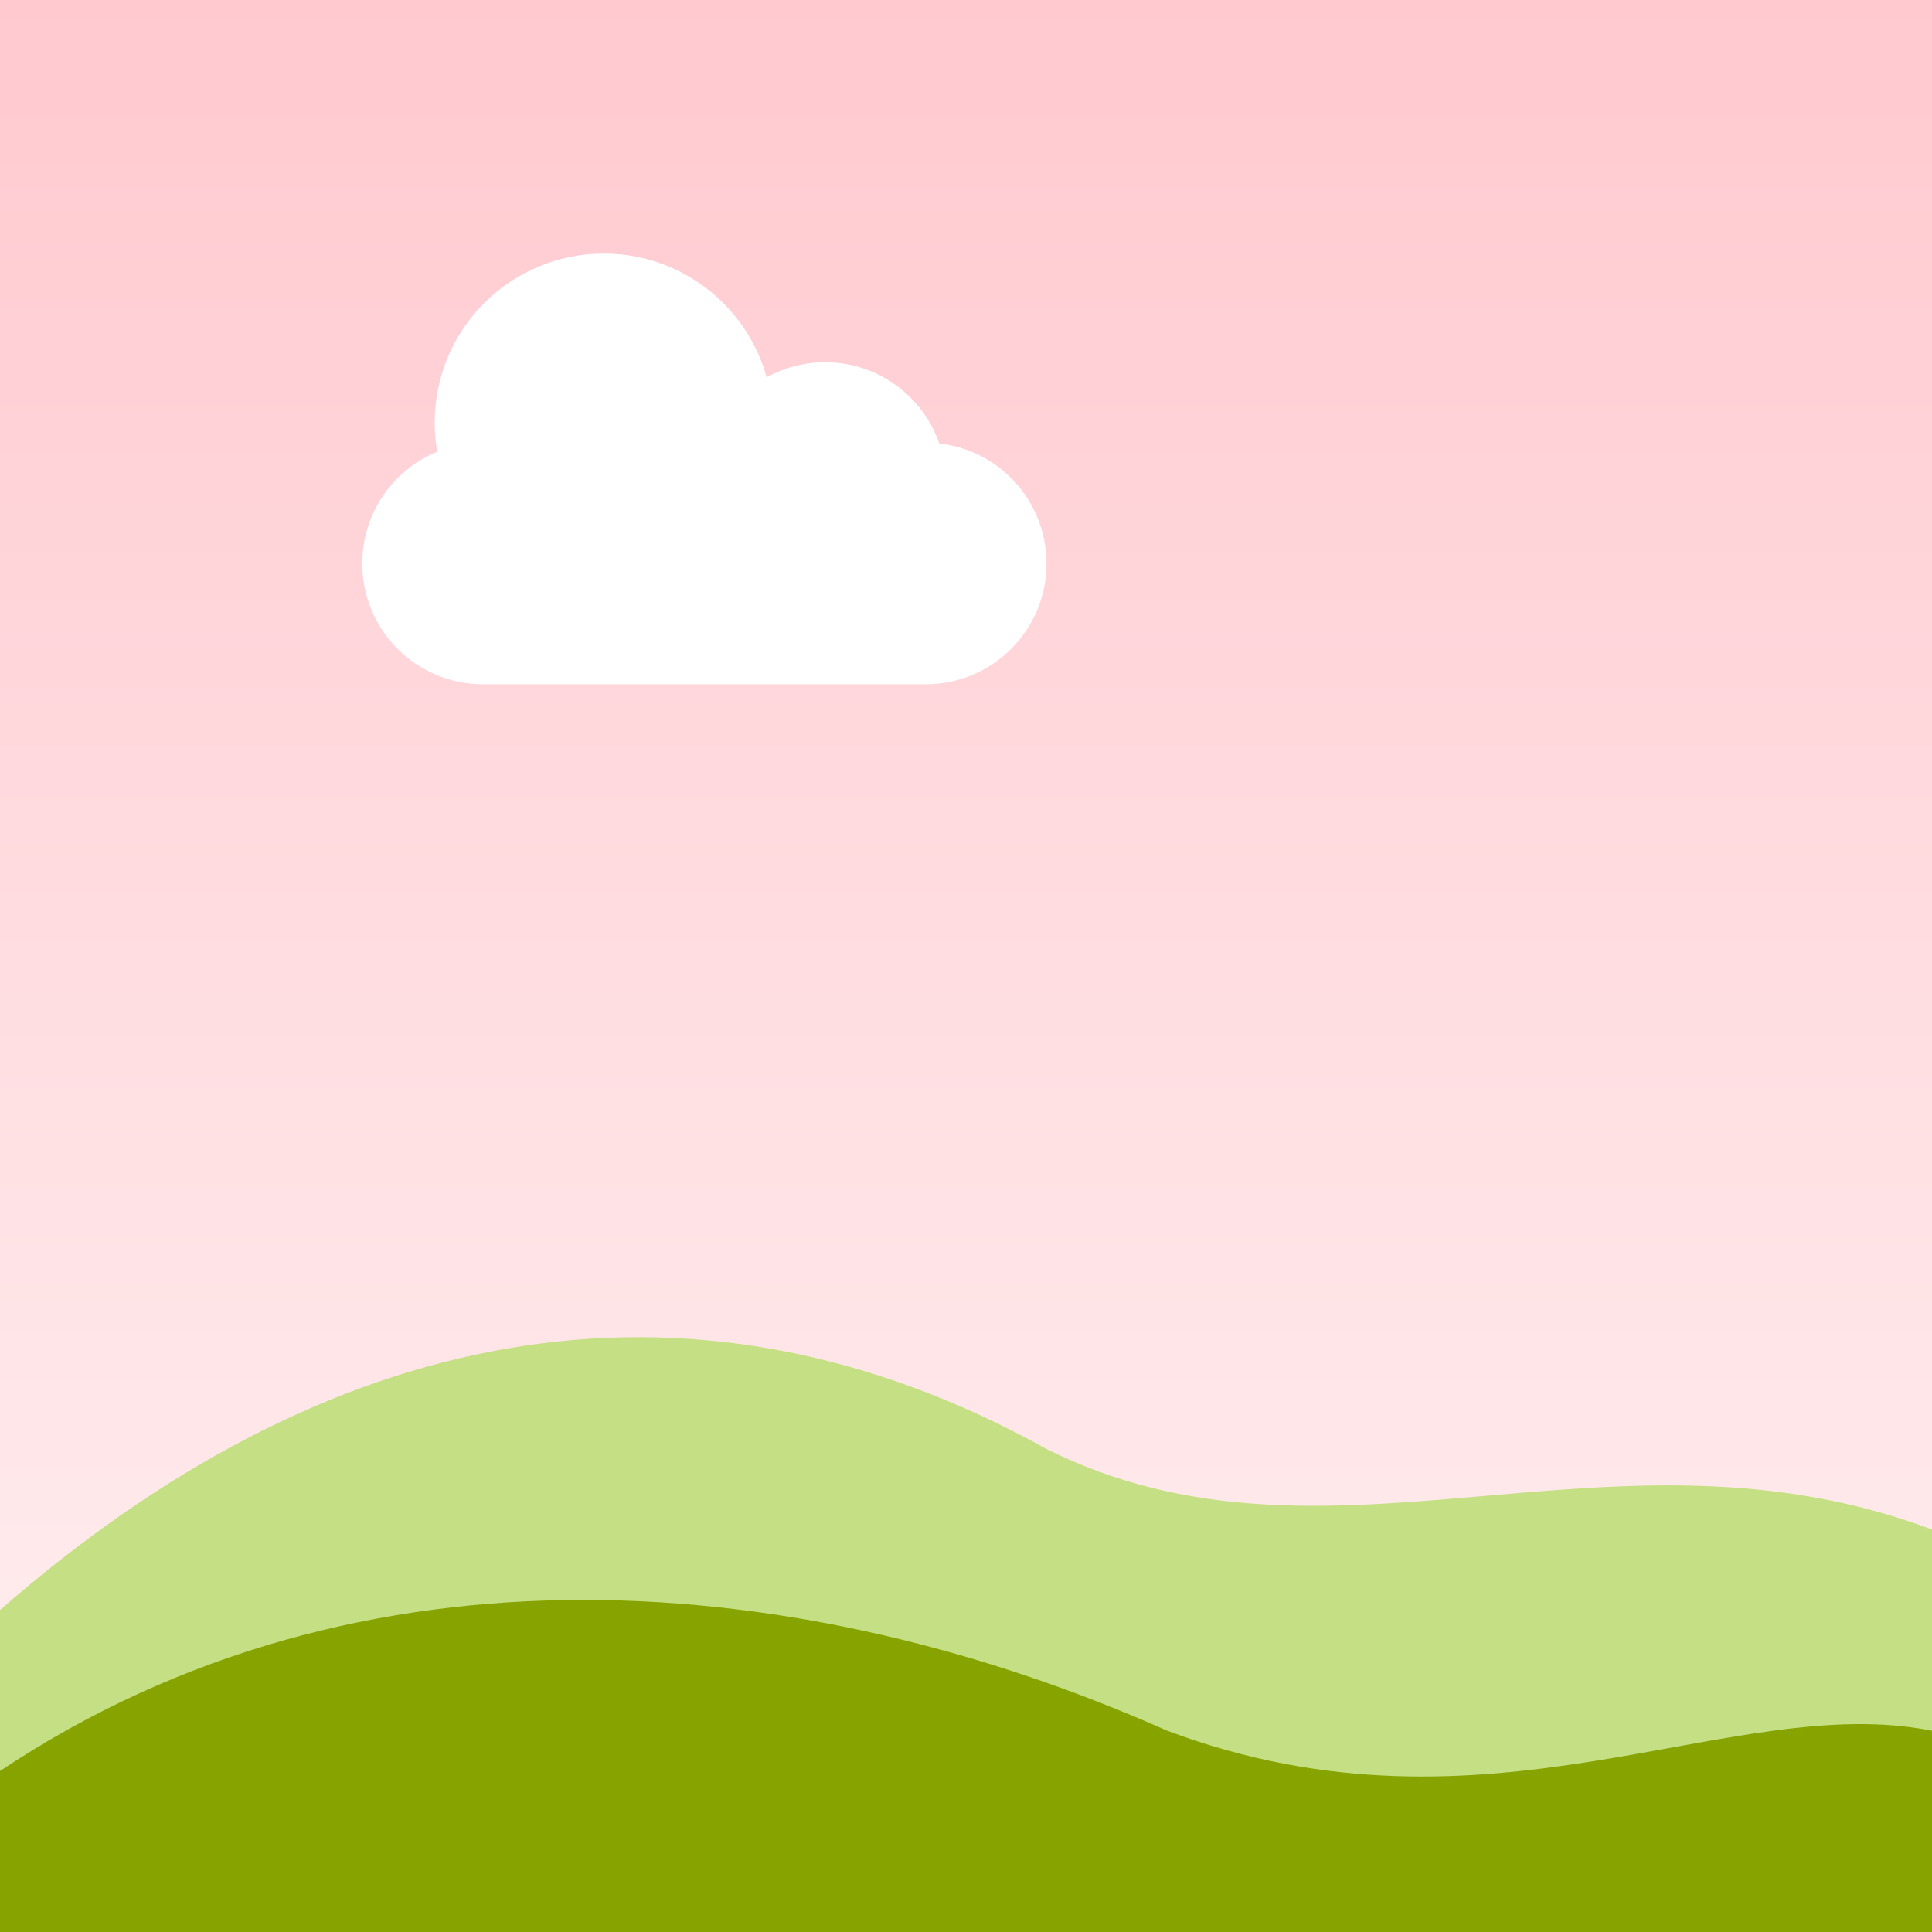
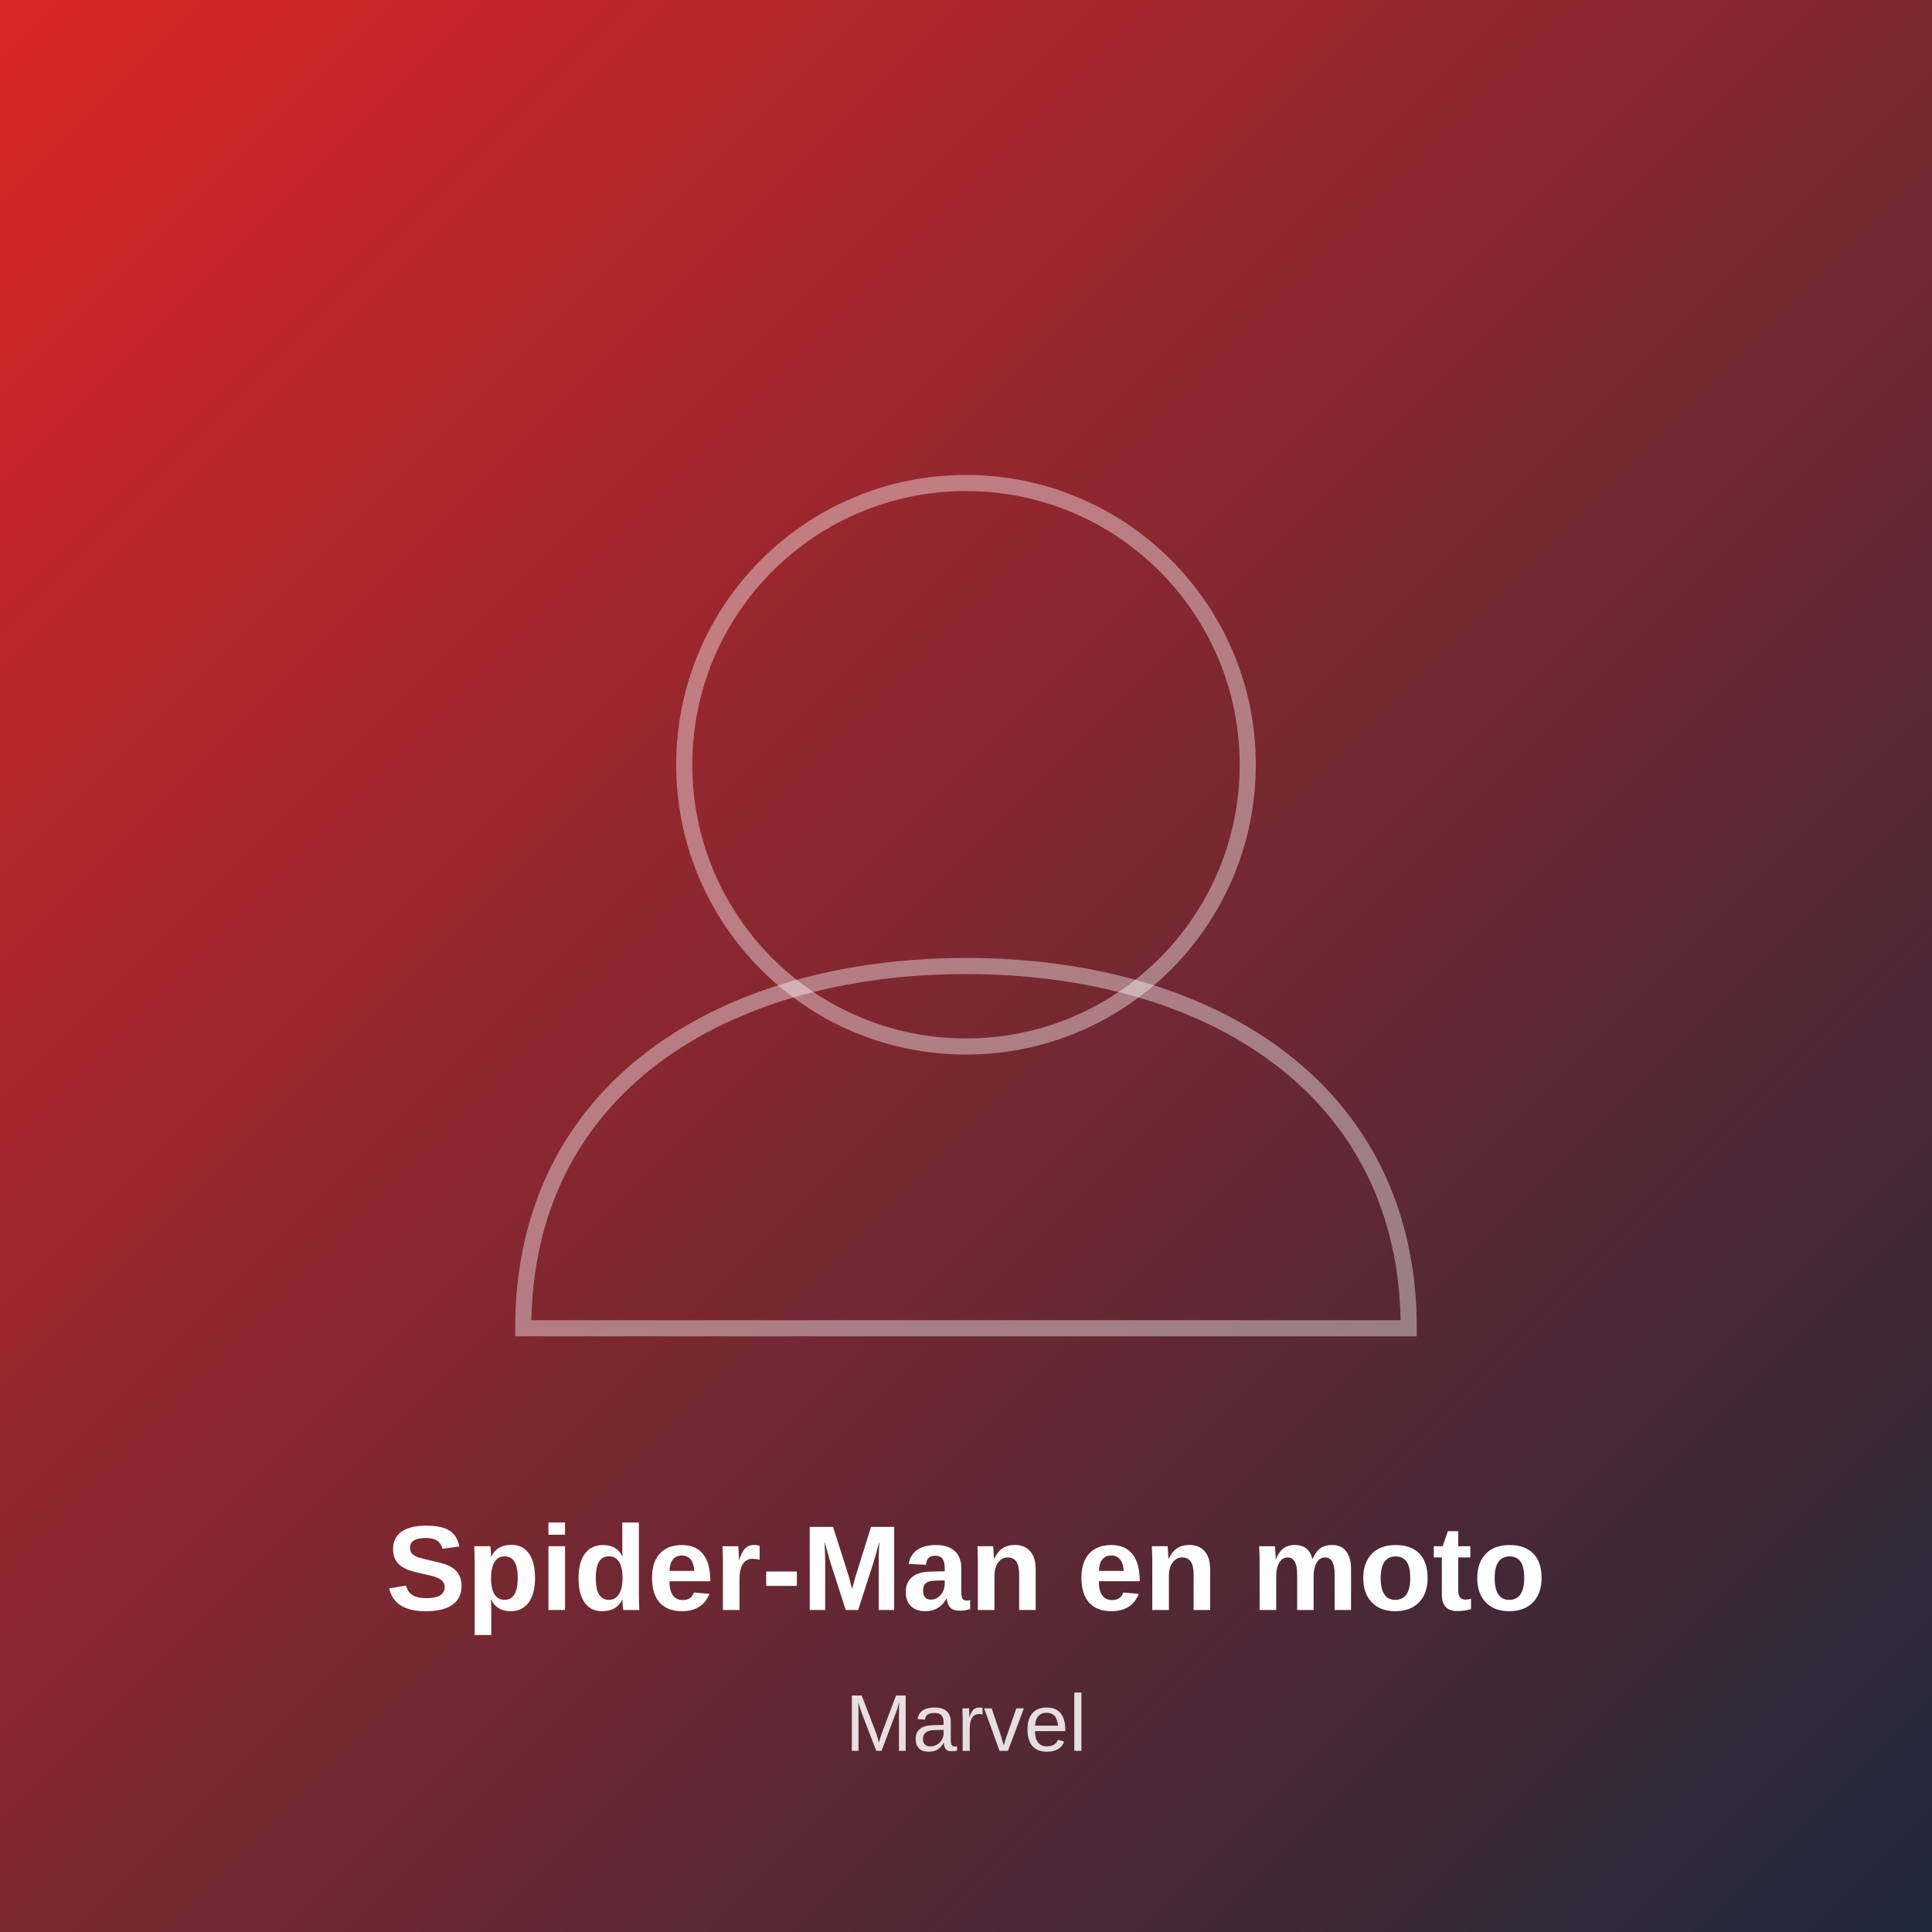
- <svg xmlns="http://www.w3.org/2000/svg" width="480" height="480" viewBox="0 0 480 480" role="img" aria-label="Imagen de relleno">
+ <svg xmlns="http://www.w3.org/2000/svg" width="480" height="480" viewBox="0 0 480 480" role="img" aria-label="Spider-Man en moto">
  <defs>
-     <linearGradient id="cielo" x1="0" y1="0" x2="0" y2="1">
-       <stop offset="0" stop-color="#FFC9CF" />
-       <stop offset="1" stop-color="#FFF1F2" />
+     <linearGradient id="g" x1="0" y1="0" x2="1" y2="1">
+       <stop offset="0" stop-color="#dc2626" />
+       <stop offset="1" stop-color="#1e293b" />
    </linearGradient>
  </defs>
-   <rect width="480" height="480" fill="url(#cielo)" />
-   <g fill="#ffffff">
-     <rect x="90" y="110" width="170" height="60" rx="30" />
-     <circle cx="150" cy="105" r="42" />
-     <circle cx="205" cy="120" r="30" />
+   <rect width="480" height="480" fill="url(#g)" />
+   <g fill="none" stroke="#ffffff" stroke-opacity="0.4" stroke-width="4">
+     <circle cx="240" cy="190" r="70" />
+     <path d="M130 330c0-60 50-90 110-90s110 30 110 90z" />
  </g>
-   <path d="M0 400 C80 330 170 310 260 360 C330 395 400 350 480 380 L480 480 L0 480 Z" fill="#C5E084" />
-   <path d="M0 440 C90 380 200 390 290 430 C370 460 430 420 480 430 L480 480 L0 480 Z" fill="#87A300" />
+   <text x="240" y="400" text-anchor="middle" font-family="Arial, sans-serif" font-size="30" font-weight="700" fill="#ffffff">Spider-Man en moto</text>
+   <text x="240" y="435" text-anchor="middle" font-family="Arial, sans-serif" font-size="20" fill="#ffffff" fill-opacity="0.85">Marvel</text>
</svg>
